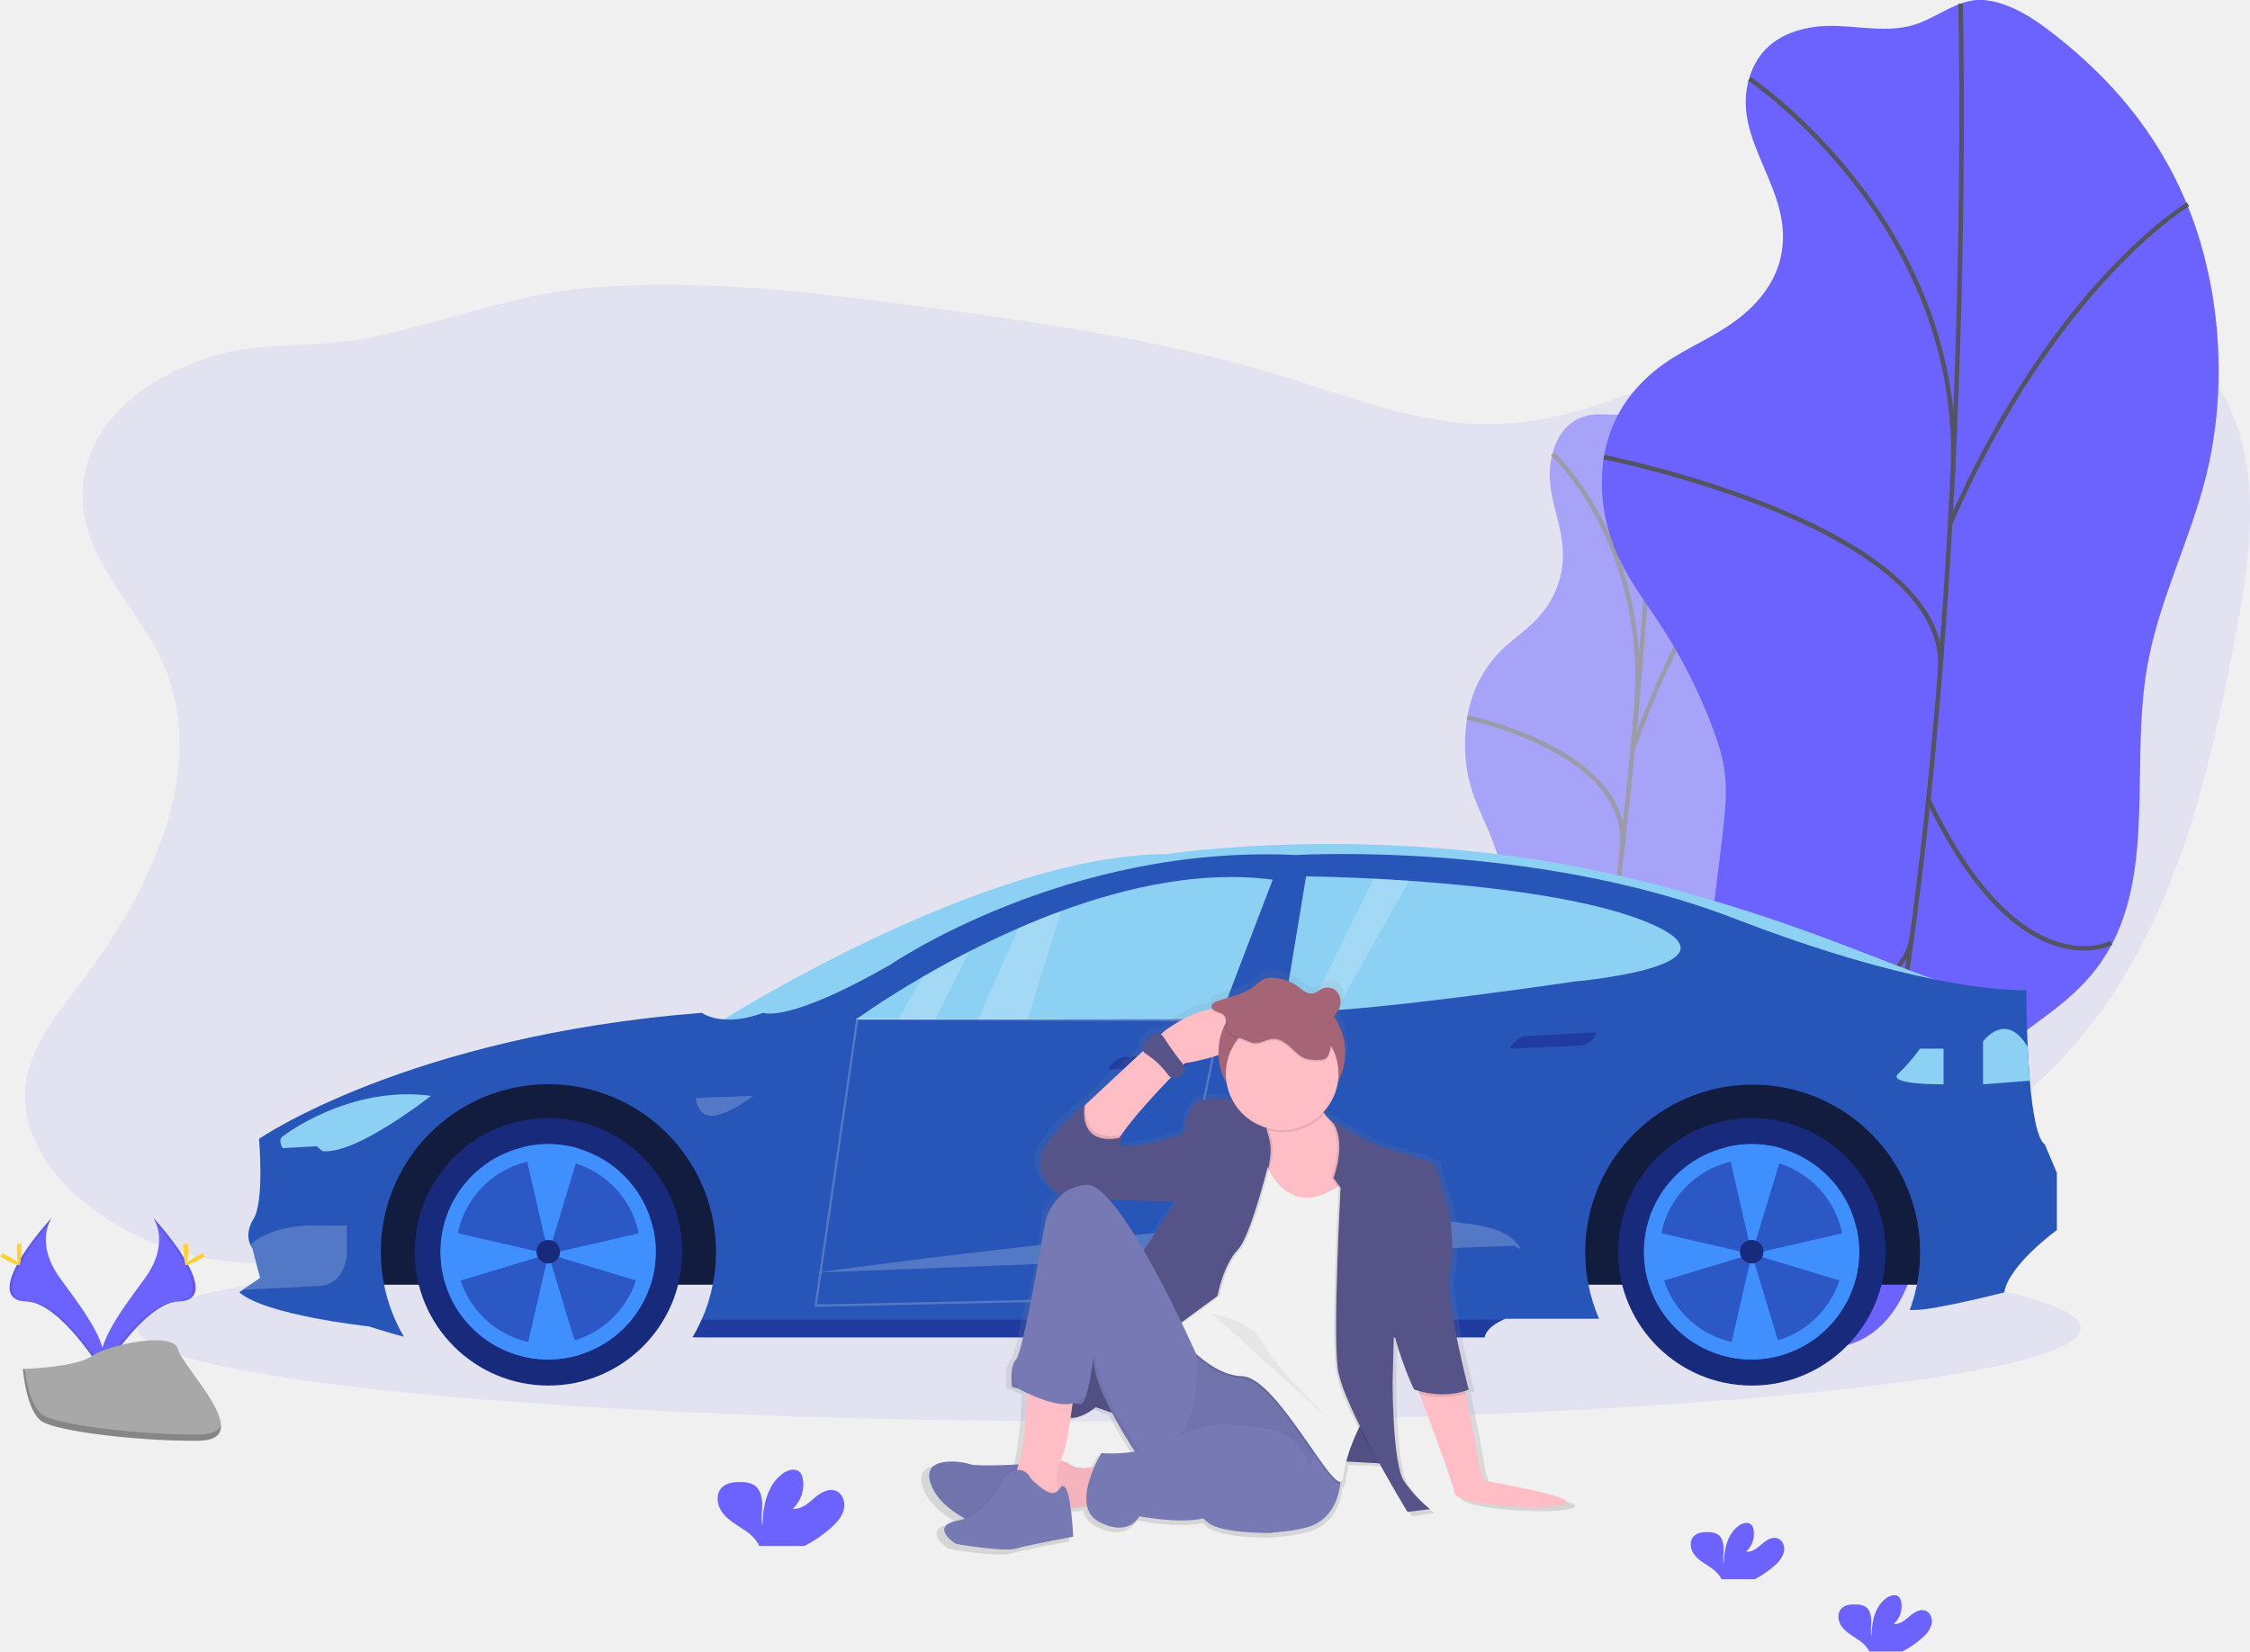
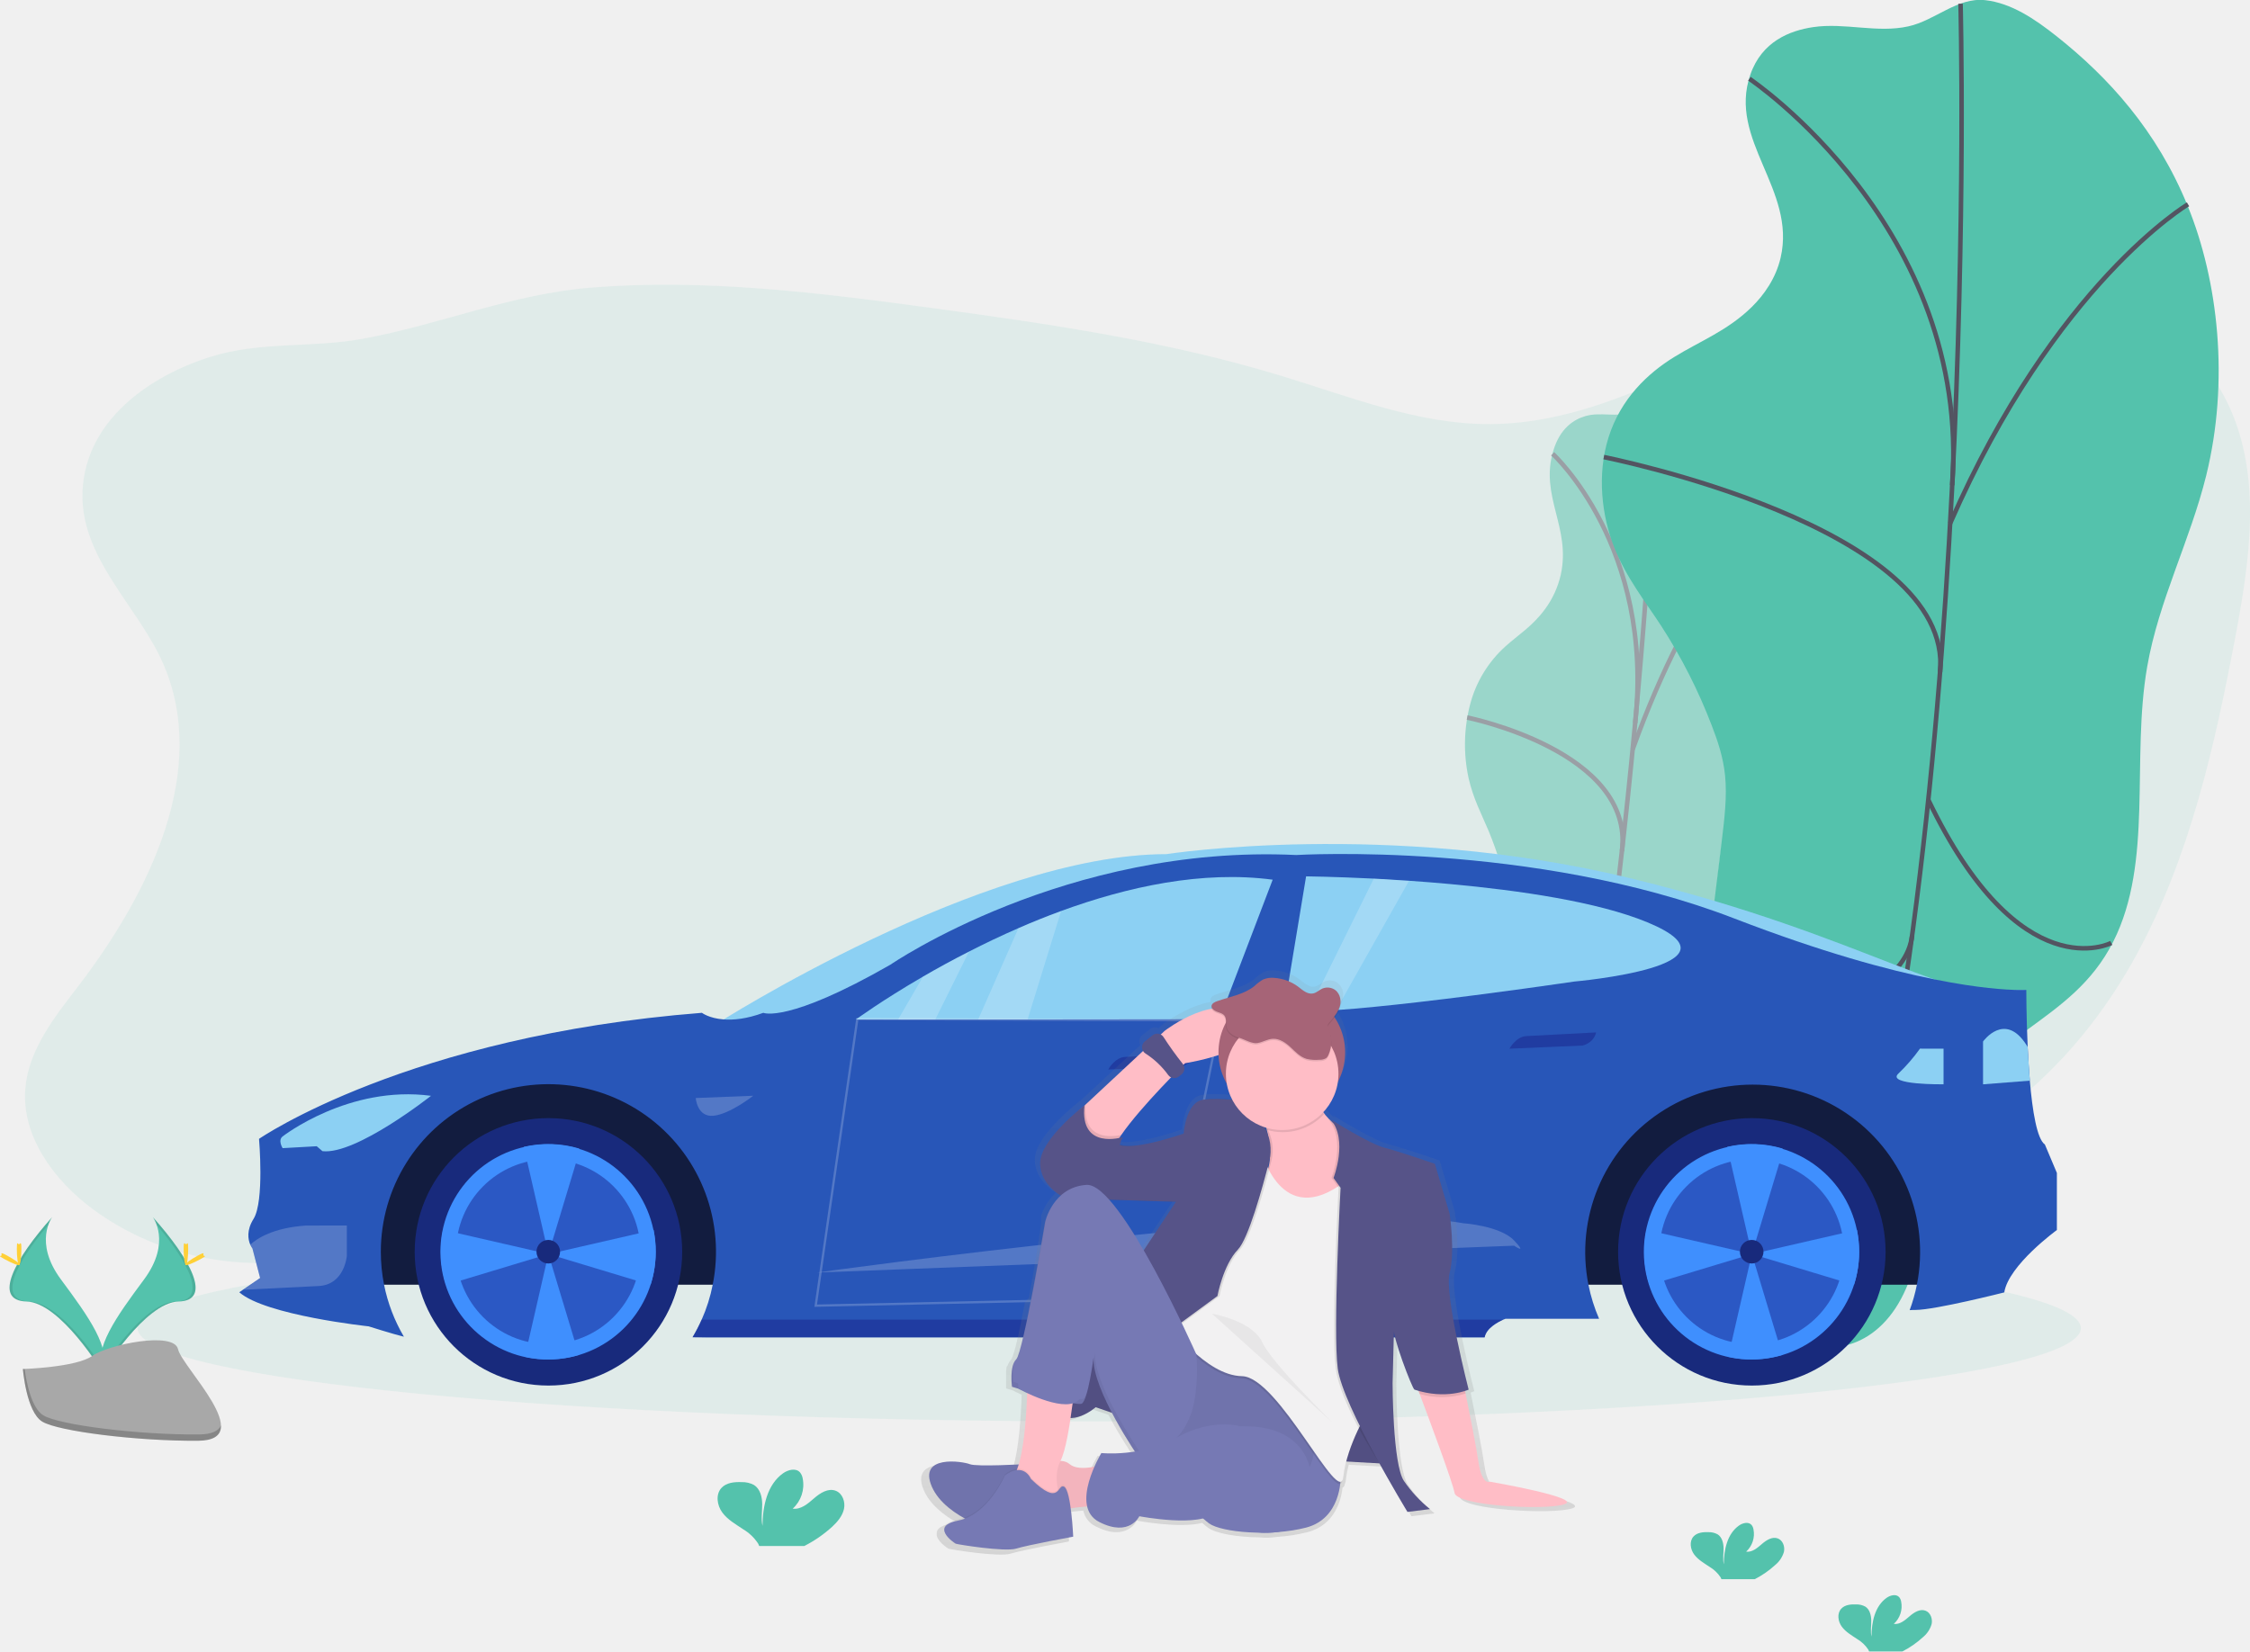
<svg xmlns="http://www.w3.org/2000/svg" data-name="Layer 1" width="990.32" height="727.03" viewBox="0 0 990.32 727.03">
  <defs>
    <linearGradient id="acc8b6a5-9f39-4130-a42e-d6ce30e2b206-19" x1="654.16" y1="770.88" x2="654.16" y2="513.71" gradientUnits="userSpaceOnUse">
      <stop offset="0" stop-color="gray" stop-opacity="0.25" />
      <stop offset="0.54" stop-color="gray" stop-opacity="0.12" />
      <stop offset="1" stop-color="gray" stop-opacity="0.1" />
    </linearGradient>
  </defs>
-   <path d="M176.46,378.23c20.84,47.07-5.75,101.29-37,142.16-10.48,13.68-22,28-23.47,45.22-1.75,21,12.47,40.31,29.35,52.93,30.77,23,72.81,30.11,109.43,18.51,31.65-10,58.26-32.67,90.18-41.81,53.42-15.29,110,10.06,155.71,41.63,32.35,22.34,67,49.5,106,44.73,27.46-3.36,50.76-22.63,66.56-45.33,7.63-11,14.27-23.23,25.39-30.63,6.61-4.4,14.37-6.73,22.14-8.39,70.9-15.15,146.13,21.83,216.09,2.81,47.25-12.85,84.93-50.2,108.35-93.19s34.36-91.55,43.47-139.66c6.47-34.19,11.84-71.08-3-102.54-15.74-33.28-52.17-53.45-88.78-57.22s-73.34,6.68-107.07,21.42c-42.15,18.43-83.46,44.23-129.47,44.32-31.33.06-61.2-12-91.16-21.13C619,236.73,567,229.11,515.07,222.08c-49.69-6.73-99.86-13-149.85-9-35.37,2.81-66.6,16.33-100.92,22.58-22.37,4.08-44.85,1-66.8,7.91-27,8.45-54.84,28.06-56.33,58.91C139.76,331.81,165.4,353.24,176.46,378.23Z" transform="translate(-104.84 -86.48)" fill="#6c63ff" opacity="0.1" />
+   <path d="M176.46,378.23c20.84,47.07-5.75,101.29-37,142.16-10.48,13.68-22,28-23.47,45.22-1.75,21,12.47,40.31,29.35,52.93,30.77,23,72.81,30.11,109.43,18.51,31.65-10,58.26-32.67,90.18-41.81,53.42-15.29,110,10.06,155.71,41.63,32.35,22.34,67,49.5,106,44.73,27.46-3.36,50.76-22.63,66.56-45.33,7.63-11,14.27-23.23,25.39-30.63,6.61-4.4,14.37-6.73,22.14-8.39,70.9-15.15,146.13,21.83,216.09,2.81,47.25-12.85,84.93-50.2,108.35-93.19s34.36-91.55,43.47-139.66c6.47-34.19,11.84-71.08-3-102.54-15.74-33.28-52.17-53.45-88.78-57.22s-73.34,6.68-107.07,21.42c-42.15,18.43-83.46,44.23-129.47,44.32-31.33.06-61.2-12-91.16-21.13C619,236.73,567,229.11,515.07,222.08c-49.69-6.73-99.86-13-149.85-9-35.37,2.81-66.6,16.33-100.92,22.58-22.37,4.08-44.85,1-66.8,7.91-27,8.45-54.84,28.06-56.33,58.91C139.76,331.81,165.4,353.24,176.46,378.23Z" transform="translate(-104.84 -86.48)" fill="#54C2AC" opacity="0.1" />
  <g opacity="0.5">
-     <path d="M802.73,269.64c-5,1.44-11.21,5.16-14.25,15.37-6,20,7.88,33.68,3.33,54.45a40.61,40.61,0,0,1-7,15.27c-5.57,7.55-11.63,11.13-17.49,16.42a52.18,52.18,0,0,0-15.37,25.24,69.86,69.86,0,0,0-.69,32.81c2.09,9.06,5.65,15.65,8.75,23a169.86,169.86,0,0,1,9,29,70.52,70.52,0,0,1,2,14.71c.1,6.23-.87,13-1.82,19.68l-8.47,59.11c-1.13,7.87-2.27,15.87-2.31,23.36-.06,8.65,1.33,16.08,2.71,23.33,3,15.64,6.17,31.87,13,40.12s18.41,5.39,25.54-11.45c6.78-16,6.92-37.4,12.9-54.52,9.42-27,28.16-30.6,38.55-56.33,10-24.68,6.92-55,12-83.12,3.62-20.17,11.33-38.57,15.9-58.5,6.57-28.71,5.92-58.51.67-80.57s-14.67-37.21-25.07-48.7c-4.41-4.87-9.12-9.2-14.66-9.63-5.89-.45-11,7-16.85,9.19C816.32,270.41,809.56,267.7,802.73,269.64Z" transform="translate(-104.84 -86.48)" fill="#6c63ff" />
+     <path d="M802.73,269.64c-5,1.44-11.21,5.16-14.25,15.37-6,20,7.88,33.68,3.33,54.45a40.61,40.61,0,0,1-7,15.27c-5.57,7.55-11.63,11.13-17.49,16.42a52.18,52.18,0,0,0-15.37,25.24,69.86,69.86,0,0,0-.69,32.81c2.09,9.06,5.65,15.65,8.75,23a169.86,169.86,0,0,1,9,29,70.52,70.52,0,0,1,2,14.71c.1,6.23-.87,13-1.82,19.68l-8.47,59.11c-1.13,7.87-2.27,15.87-2.31,23.36-.06,8.65,1.33,16.08,2.71,23.33,3,15.64,6.17,31.87,13,40.12s18.41,5.39,25.54-11.45c6.78-16,6.92-37.4,12.9-54.52,9.42-27,28.16-30.6,38.55-56.33,10-24.68,6.92-55,12-83.12,3.62-20.17,11.33-38.57,15.9-58.5,6.57-28.71,5.92-58.51.67-80.57s-14.67-37.21-25.07-48.7c-4.41-4.87-9.12-9.2-14.66-9.63-5.89-.45-11,7-16.85,9.19C816.32,270.41,809.56,267.7,802.73,269.64Z" transform="translate(-104.84 -86.48)" fill="#54C2AC" />
    <path d="M834.62,260.09s-10,255.28-51.93,405.82" transform="translate(-104.84 -86.48)" fill="none" stroke="#535461" stroke-miterlimit="10" stroke-width="2" />
    <path d="M788.22,286.26S833,327.07,824.55,404.83" transform="translate(-104.84 -86.48)" fill="none" stroke="#535461" stroke-miterlimit="10" stroke-width="2" />
    <path d="M750.6,402.38s73.6,14.8,68.14,58.82" transform="translate(-104.84 -86.48)" fill="none" stroke="#535461" stroke-miterlimit="10" stroke-width="2" />
    <path d="M879.77,316.41S850,342.48,823.46,416.32" transform="translate(-104.84 -86.48)" fill="none" stroke="#535461" stroke-miterlimit="10" stroke-width="2" />
    <path d="M850.66,539.58s-20.32,16-36.63-39.81" transform="translate(-104.84 -86.48)" fill="none" stroke="#535461" stroke-miterlimit="10" stroke-width="2" />
    <path d="M763,572.13s41.44-5.41,45.26-31.37" transform="translate(-104.84 -86.48)" fill="none" stroke="#535461" stroke-miterlimit="10" stroke-width="2" />
  </g>
-   <path d="M902.9,98.42c-10.26,1.52-22.6,6.27-27.67,20.94-9.95,28.76,20.31,50.53,13.34,80.58-2.09,9-7.24,16.32-12.67,21.66-10.64,10.46-22.75,15-34.25,22.1s-23.44,18.24-28.83,35.35c-5.19,16.46-2.94,34.65,2.45,48.24s13.55,23.72,20.84,34.9a236.44,236.44,0,0,1,22.15,43.71c2.61,6.73,5,13.83,5.85,21.89.94,9.19-.25,19.08-1.43,28.76l-10.52,86c-1.4,11.45-2.81,23.1-2,34.13.91,12.73,4.67,23.83,8.38,34.67,8,23.38,16.56,47.67,31.63,60.62s38.75,10.12,51.49-13.84c12.13-22.81,9.9-54.26,20.24-78.76,16.3-38.61,54.65-41.73,73.1-78.38,17.71-35.16,7.8-80.14,14.91-121,5.1-29.28,18.89-55.45,26-84.26,10.2-41.51,5.33-85.46-8.17-118.57s-34.78-56.54-57.66-74.69c-9.7-7.69-20-14.64-31.48-15.92-12.24-1.36-22,8.94-33.79,11.53C931.11,101.15,916.81,96.36,902.9,98.42Z" transform="translate(-104.84 -86.48)" fill="#6c63ff" />
+   <path d="M902.9,98.42c-10.26,1.52-22.6,6.27-27.67,20.94-9.95,28.76,20.31,50.53,13.34,80.58-2.09,9-7.24,16.32-12.67,21.66-10.64,10.46-22.75,15-34.25,22.1s-23.44,18.24-28.83,35.35c-5.19,16.46-2.94,34.65,2.45,48.24s13.55,23.72,20.84,34.9a236.44,236.44,0,0,1,22.15,43.71c2.61,6.73,5,13.83,5.85,21.89.94,9.19-.25,19.08-1.43,28.76l-10.52,86c-1.4,11.45-2.81,23.1-2,34.13.91,12.73,4.67,23.83,8.38,34.67,8,23.38,16.56,47.67,31.63,60.62s38.75,10.12,51.49-13.84c12.13-22.81,9.9-54.26,20.24-78.76,16.3-38.61,54.65-41.73,73.1-78.38,17.71-35.16,7.8-80.14,14.91-121,5.1-29.28,18.89-55.45,26-84.26,10.2-41.51,5.33-85.46-8.17-118.57s-34.78-56.54-57.66-74.69c-9.7-7.69-20-14.64-31.48-15.92-12.24-1.36-22,8.94-33.79,11.53C931.11,101.15,916.81,96.36,902.9,98.42Z" transform="translate(-104.84 -86.48)" fill="#54C2AC" />
  <path d="M967.76,88.12s9.65,374.76-59.36,591.47" transform="translate(-104.84 -86.48)" fill="none" stroke="#535461" stroke-miterlimit="10" stroke-width="2" />
  <path d="M874.83,121.16s97.62,65.42,89.26,178.92" transform="translate(-104.84 -86.48)" fill="none" stroke="#535461" stroke-miterlimit="10" stroke-width="2" />
  <path d="M810.75,287.71s154.08,30.52,148,94.69" transform="translate(-104.84 -86.48)" fill="none" stroke="#535461" stroke-miterlimit="10" stroke-width="2" />
  <path d="M1067.88,176.42s-58.56,34.86-104.69,140.45" transform="translate(-104.84 -86.48)" fill="none" stroke="#535461" stroke-miterlimit="10" stroke-width="2" />
  <path d="M1034.1,501.61s-40.16,21.14-80.53-63" transform="translate(-104.84 -86.48)" fill="none" stroke="#535461" stroke-miterlimit="10" stroke-width="2" />
  <path d="M856.47,539.16s85.13-3.06,90-40.82" transform="translate(-104.84 -86.48)" fill="none" stroke="#535461" stroke-miterlimit="10" stroke-width="2" />
-   <ellipse cx="488.21" cy="584.71" rx="427.67" ry="41.08" fill="#6c63ff" opacity="0.1" />
-   <path d="M172.09,622.29s8.38,11-3.87,27.5S145.87,680.31,150,690.62c0,0,18.48-30.73,33.52-31.16S188.64,640.77,172.09,622.29Z" transform="translate(-104.84 -86.48)" fill="#6c63ff" />
+   <ellipse cx="488.21" cy="584.71" rx="427.67" ry="41.08" fill="#54C2AC" opacity="0.1" />
+   <path d="M172.09,622.29s8.38,11-3.87,27.5S145.87,680.31,150,690.62c0,0,18.48-30.73,33.52-31.16S188.64,640.77,172.09,622.29Z" transform="translate(-104.84 -86.48)" fill="#54C2AC" />
  <path d="M172.09,622.29a13.57,13.57,0,0,1,1.71,3.44c14.68,17.24,22.49,33.33,8.39,33.74-13.14.38-28.9,23.87-32.68,29.81a12.74,12.74,0,0,0,.45,1.35s18.48-30.73,33.52-31.16S188.64,640.77,172.09,622.29Z" transform="translate(-104.84 -86.48)" opacity="0.1" />
  <path d="M187.67,636.26c0,3.86-.43,7-1,7s-1-3.13-1-7,.54-2,1.07-2S187.67,632.4,187.67,636.26Z" transform="translate(-104.84 -86.48)" fill="#ffd037" />
  <path d="M193,640.86c-3.39,1.85-6.34,3-6.59,2.49s2.28-2.35,5.67-4.19,2.05-.5,2.31,0S196.4,639,193,640.86Z" transform="translate(-104.84 -86.48)" fill="#ffd037" />
-   <path d="M127.82,622.29s-8.38,11,3.87,27.5S154,680.31,150,690.62c0,0-18.48-30.73-33.52-31.16S111.28,640.77,127.82,622.29Z" transform="translate(-104.84 -86.48)" fill="#6c63ff" />
+   <path d="M127.82,622.29s-8.38,11,3.87,27.5S154,680.31,150,690.62c0,0-18.48-30.73-33.52-31.16S111.28,640.77,127.82,622.29Z" transform="translate(-104.84 -86.48)" fill="#54C2AC" />
  <path d="M127.82,622.29a13.57,13.57,0,0,0-1.71,3.44c-14.68,17.24-22.49,33.33-8.39,33.74,13.14.38,28.9,23.87,32.68,29.81a12.74,12.74,0,0,1-.45,1.35s-18.48-30.73-33.52-31.16S111.28,640.77,127.82,622.29Z" transform="translate(-104.84 -86.48)" opacity="0.1" />
  <path d="M112.25,636.26c0,3.86.43,7,1,7s1-3.13,1-7-.54-2-1.07-2S112.25,632.4,112.25,636.26Z" transform="translate(-104.84 -86.48)" fill="#ffd037" />
  <path d="M106.9,640.86c3.39,1.85,6.34,3,6.59,2.49s-2.28-2.35-5.67-4.19-2.05-.5-2.31,0S103.51,639,106.9,640.86Z" transform="translate(-104.84 -86.48)" fill="#ffd037" />
  <path d="M114.91,689.19s23.43-.72,30.49-5.75,36-11,37.79-3,35.21,40.11,8.76,40.32-61.46-4.12-68.51-8.41S114.91,689.19,114.91,689.19Z" transform="translate(-104.84 -86.48)" fill="#a8a8a8" />
  <path d="M192.43,718c-26.45.21-61.46-4.12-68.51-8.41-5.37-3.27-7.51-15-8.22-20.41l-.78,0s1.48,18.9,8.53,23.19S165.51,721,192,720.79c7.64-.06,10.27-2.78,10.13-6.8C201,716.42,198.11,717.94,192.43,718Z" transform="translate(-104.84 -86.48)" opacity="0.2" />
  <path d="M419.87,537.43s117.25-74.91,198.31-74.91c0,0,97.59-15.2,203.74,10.49s145.36,59,174.79,49.22l-123.64,3.62Z" transform="translate(-104.84 -86.48)" fill="#8cd0f3" />
  <path d="M419.87,537.43s117.25-74.91,198.31-74.91c0,0,97.59-15.2,203.74,10.49s145.36,59,174.79,49.22l-123.64,3.62Z" transform="translate(-104.84 -86.48)" fill="#8cd0f3" opacity="0.1" />
  <polygon points="867.68 565.6 152.6 565.6 172.26 486.83 293.86 454.5 867.68 469.58 867.68 565.6" fill="#121c3f" />
  <path d="M1010.16,602.86V628S988.93,643.4,987,655.46c0,0-30.4,7.72-39.08,7.72-.79,0-1.65,0-2.55.09a72.18,72.18,0,0,0,3.17-11.19,73.7,73.7,0,1,0-144.56,0,73.57,73.57,0,0,0,4.69,15H767.45s-.38.13-1,.4c-2.21,1-7.42,3.64-8.17,7.79H416.67l-7-.06a72.26,72.26,0,0,0,4-7.74,71.41,71.41,0,0,0,4.86-15.37A73.76,73.76,0,1,0,272.46,637.6a74.4,74.4,0,0,0,1.42,14.47,73.53,73.53,0,0,0,8.74,22.9c-4.88-1.19-15.53-4.57-15.53-4.57s-45.35-4.82-56.93-15l1.75-1.21,7.42-5.07-3.38-13a8,8,0,0,1-1-1.78c-.9-2.17-1.69-6.2,1.49-11.26,4.82-7.72,2.41-35.22,2.41-35.22s65.62-45.35,194.93-55.49c0,0,3.09,2.4,9.47,2.9,4.32.35,10.15-.18,17.56-2.9,0,0,10.61,4.82,56-21.23,0,0,77.21-53.08,178.54-48.24,0,0,104.22-6.28,193,28,38.26,14.76,67.37,22.63,88.12,26.79,19.16,3.85,31.19,4.56,36.7,4.62h.12c1.8,0,2.87,0,3.25,0h.16s0,11.49.61,25.06v.07c.22,4.72.52,9.69.94,14.52l0,.3c1.16,13.45,3.16,25.67,6.63,28.09Z" transform="translate(-104.84 -86.48)" fill="#2856b8" />
  <path d="M229.28,586.76s29.07-22.68,65.26-17.85c0,0-32.93,26.06-47.77,24.37l-2.53-2.17-15,.84S227,588.45,229.28,586.76Z" transform="translate(-104.84 -86.48)" fill="#8cd0f3" />
  <path d="M257.5,626v13.39s-1,12.79-12.55,13.27l-33,1.63,7.41-5.07-3.38-13a7.73,7.73,0,0,1-1-1.77c3-2.76,10.07-7.42,24.45-8.42Z" transform="translate(-104.84 -86.48)" fill="#fff" opacity="0.2" />
  <path d="M411.06,569.88l25.33-1s-10.25,8.08-17.49,8.81S411.06,569.88,411.06,569.88Z" transform="translate(-104.84 -86.48)" fill="#fff" opacity="0.2" />
  <path d="M464.38,646.72S693.45,614.87,748.82,625c0,0,16.28,1.09,22.44,7.6s0,2.29,0,2.29Z" transform="translate(-104.84 -86.48)" fill="#fff" opacity="0.2" />
  <path d="M592.61,557.33s2.9-5.43,7.6-5.55l30.52-1.57s-.48,4.22-5.91,5.79Z" transform="translate(-104.84 -86.48)" fill="#18218a" opacity="0.5" />
  <path d="M769.21,548.16s2.9-5.43,7.6-5.55L807.33,541s-.48,4.22-5.91,5.79Z" transform="translate(-104.84 -86.48)" fill="#18218a" opacity="0.5" />
  <path d="M665,473.76l-23.42,61.42-84.44.09-21.74,0-18.91,0-16.35,0-18.52,0s11.28-8.28,29.45-18.83c6-3.5,12.81-7.24,20.2-11,6.8-3.48,14.12-7,21.81-10.34,6-2.64,12.32-5.18,18.78-7.55C601.15,476.84,634.07,469.65,665,473.76Z" transform="translate(-104.84 -86.48)" fill="#8cd0f3" />
  <path d="M797.68,518.61s-35.28,5.23-68.95,9.1c-12.87,1.48-25.5,2.76-35.84,3.47l-1.44.1c-4,.26-7.71.43-10.86.49-5,.09-8.74-.13-10.61-.73l9.73-58.75s12,.13,29.75,1l3.88.21c3.69.21,7.58.45,11.64.73,5.8.4,11.91.88,18.21,1.46,30.42,2.79,64.88,7.8,86.7,16.82C876.32,511.73,797.68,518.61,797.68,518.61Z" transform="translate(-104.84 -86.48)" fill="#8cd0f3" />
  <path d="M960.28,548.16v15.68s-25.33.36-19.9-4.7a77.61,77.61,0,0,0,9.53-11Z" transform="translate(-104.84 -86.48)" fill="#8cd0f3" />
  <path d="M998.23,562.24l-20.57,1.61V545s9.53-13.39,19.06,1.45l.55.87Z" transform="translate(-104.84 -86.48)" fill="#8cd0f3" />
  <circle cx="241.39" cy="551.12" r="58.87" fill="#182a7c" />
  <path d="M393.45,637.55a47.38,47.38,0,1,1-1-9.6A47.48,47.48,0,0,1,393.45,637.55Z" transform="translate(-104.84 -86.48)" fill="#3f8ffe" />
  <ellipse cx="241.32" cy="551.06" rx="40.59" ry="40.69" fill="#18218a" opacity="0.5" />
  <path d="M359.74,592.12v1.72l-13.51,44.73-10.84-47.19a47.49,47.49,0,0,1,24.35.74Z" transform="translate(-104.84 -86.48)" fill="#3f8ffe" />
  <path d="M359.64,683a47.5,47.5,0,0,1-23.81.82l10.39-45.25Z" transform="translate(-104.84 -86.48)" fill="#3f8ffe" />
  <path d="M393.45,637.55a47.48,47.48,0,0,1-2.26,14.54H391l-44.73-13.51,46.26-10.62A47.74,47.74,0,0,1,393.45,637.55Z" transform="translate(-104.84 -86.48)" fill="#3f8ffe" />
  <path d="M346.23,638.57l-44.73,13.51h-.35a47.88,47.88,0,0,1-1.29-24.16Z" transform="translate(-104.84 -86.48)" fill="#3f8ffe" />
  <circle cx="241.32" cy="551.06" r="5.19" fill="#182a7c" />
  <circle cx="771.06" cy="551.12" r="58.87" fill="#182a7c" />
  <path d="M923.13,637.55a47.38,47.38,0,1,1-1-9.6A47.48,47.48,0,0,1,923.13,637.55Z" transform="translate(-104.84 -86.48)" fill="#3f8ffe" />
  <ellipse cx="771" cy="551.06" rx="40.59" ry="40.69" fill="#18218a" opacity="0.5" />
  <path d="M889.41,592.12v1.72L875.9,638.57l-10.84-47.19a47.49,47.49,0,0,1,24.35.74Z" transform="translate(-104.84 -86.48)" fill="#3f8ffe" />
  <path d="M889.32,683a47.5,47.5,0,0,1-23.81.82l10.39-45.25Z" transform="translate(-104.84 -86.48)" fill="#3f8ffe" />
  <path d="M923.13,637.55a47.48,47.48,0,0,1-2.26,14.54h-.23L875.9,638.57l46.26-10.62A47.74,47.74,0,0,1,923.13,637.55Z" transform="translate(-104.84 -86.48)" fill="#3f8ffe" />
  <path d="M875.9,638.57l-44.73,13.51h-.35a47.88,47.88,0,0,1-1.29-24.16Z" transform="translate(-104.84 -86.48)" fill="#3f8ffe" />
  <circle cx="771" cy="551.06" r="5.19" fill="#182a7c" />
  <path d="M531.28,505.5l-14.79,29.81-16.35,0,10.93-18.81C517.1,513,523.89,509.27,531.28,505.5Z" transform="translate(-104.84 -86.48)" fill="#fff" opacity="0.2" />
  <path d="M571.86,487.61l-14.73,47.67-21.74,0,17.7-40.14C559.13,492.52,565.41,490,571.86,487.61Z" transform="translate(-104.84 -86.48)" fill="#fff" opacity="0.2" />
  <path d="M725,474.28l-32.09,56.91-1.44.1c-4,.26-7.71.43-10.86.49l28.87-58.43,3.88.21C717,473.76,720.92,474,725,474.28Z" transform="translate(-104.84 -86.48)" fill="#fff" opacity="0.2" />
  <polygon points="377.34 448.63 359.02 574.82 512.03 571.47 537.15 449.18 377.34 448.63" fill="none" stroke="#fff" stroke-miterlimit="10" opacity="0.2" />
  <path d="M766.46,667.44c-2.21,1-7.42,3.64-8.17,7.79H416.67l-7-.06a72.26,72.26,0,0,0,4-7.74Z" transform="translate(-104.84 -86.48)" fill="#18218a" opacity="0.5" />
-   <path d="M471.11,758.63c2.33-2.17,4.52-4.73,5.2-7.84s-.65-6.85-3.63-8c-3.33-1.28-6.9,1-9.6,3.37s-5.8,5-9.33,4.5a14.21,14.21,0,0,0,4.39-13.3,5.56,5.56,0,0,0-1.22-2.7c-1.85-2-5.21-1.13-7.42.43-7,5-9,14.53-9.05,23.15-.71-3.11-.11-6.35-.13-9.54s-.89-6.72-3.58-8.44a10.79,10.79,0,0,0-5.46-1.28c-3.17-.12-6.7.2-8.86,2.52-2.69,2.88-2,7.71.35,10.88s5.9,5.16,9.17,7.35a20.34,20.34,0,0,1,6.55,6.25,6.19,6.19,0,0,1,.49,1.12h19.86A55.36,55.36,0,0,0,471.11,758.63Z" transform="translate(-104.84 -86.48)" fill="#6c63ff" />
-   <path d="M886.2,775.45a11.67,11.67,0,0,0,3.83-5.78c.5-2.3-.48-5.05-2.68-5.89-2.46-.94-5.09.76-7.08,2.49s-4.28,3.69-6.89,3.32a10.48,10.48,0,0,0,3.24-9.81,4.1,4.1,0,0,0-.9-2c-1.37-1.46-3.84-.83-5.48.32-5.2,3.66-6.65,10.72-6.68,17.08-.52-2.29-.08-4.68-.1-7s-.66-5-2.64-6.22a8,8,0,0,0-4-.95c-2.34-.09-4.94.15-6.54,1.86-2,2.12-1.47,5.69.26,8s4.35,3.8,6.77,5.42a15,15,0,0,1,4.84,4.61,4.57,4.57,0,0,1,.36.82h14.65A40.83,40.83,0,0,0,886.2,775.45Z" transform="translate(-104.84 -86.48)" fill="#6c63ff" />
-   <path d="M951.2,807.26a11.67,11.67,0,0,0,3.83-5.78c.5-2.3-.48-5.05-2.68-5.89-2.46-.94-5.09.76-7.08,2.49s-4.28,3.69-6.89,3.32a10.48,10.48,0,0,0,3.24-9.81,4.1,4.1,0,0,0-.9-2c-1.37-1.46-3.84-.83-5.48.32-5.2,3.66-6.65,10.72-6.68,17.08-.52-2.29-.08-4.68-.1-7s-.66-5-2.64-6.22a8,8,0,0,0-4-.95c-2.34-.09-4.94.15-6.54,1.86-2,2.12-1.47,5.69.26,8s4.35,3.8,6.77,5.42a15,15,0,0,1,4.84,4.61,4.57,4.57,0,0,1,.36.82h14.65A40.83,40.83,0,0,0,951.2,807.26Z" transform="translate(-104.84 -86.48)" fill="#6c63ff" />
+   <path d="M471.11,758.63c2.33-2.17,4.52-4.73,5.2-7.84s-.65-6.85-3.63-8c-3.33-1.28-6.9,1-9.6,3.37s-5.8,5-9.33,4.5a14.21,14.21,0,0,0,4.39-13.3,5.56,5.56,0,0,0-1.22-2.7c-1.85-2-5.21-1.13-7.42.43-7,5-9,14.53-9.05,23.15-.71-3.11-.11-6.35-.13-9.54s-.89-6.72-3.58-8.44a10.79,10.79,0,0,0-5.46-1.28c-3.17-.12-6.7.2-8.86,2.52-2.69,2.88-2,7.71.35,10.88s5.9,5.16,9.17,7.35a20.34,20.34,0,0,1,6.55,6.25,6.19,6.19,0,0,1,.49,1.12h19.86A55.36,55.36,0,0,0,471.11,758.63Z" transform="translate(-104.84 -86.48)" fill="#54C2AC" />
+   <path d="M886.2,775.45a11.67,11.67,0,0,0,3.83-5.78c.5-2.3-.48-5.05-2.68-5.89-2.46-.94-5.09.76-7.08,2.49s-4.28,3.69-6.89,3.32a10.48,10.48,0,0,0,3.24-9.81,4.1,4.1,0,0,0-.9-2c-1.37-1.46-3.84-.83-5.48.32-5.2,3.66-6.65,10.72-6.68,17.08-.52-2.29-.08-4.68-.1-7s-.66-5-2.64-6.22a8,8,0,0,0-4-.95c-2.34-.09-4.94.15-6.54,1.86-2,2.12-1.47,5.69.26,8s4.35,3.8,6.77,5.42a15,15,0,0,1,4.84,4.61,4.57,4.57,0,0,1,.36.82h14.65A40.83,40.83,0,0,0,886.2,775.45Z" transform="translate(-104.84 -86.48)" fill="#54C2AC" />
+   <path d="M951.2,807.26a11.67,11.67,0,0,0,3.83-5.78c.5-2.3-.48-5.05-2.68-5.89-2.46-.94-5.09.76-7.08,2.49s-4.28,3.69-6.89,3.32a10.48,10.48,0,0,0,3.24-9.81,4.1,4.1,0,0,0-.9-2c-1.37-1.46-3.84-.83-5.48.32-5.2,3.66-6.65,10.72-6.68,17.08-.52-2.29-.08-4.68-.1-7s-.66-5-2.64-6.22a8,8,0,0,0-4-.95c-2.34-.09-4.94.15-6.54,1.86-2,2.12-1.47,5.69.26,8s4.35,3.8,6.77,5.42a15,15,0,0,1,4.84,4.61,4.57,4.57,0,0,1,.36.82h14.65A40.83,40.83,0,0,0,951.2,807.26Z" transform="translate(-104.84 -86.48)" fill="#54C2AC" />
  <path d="M763.27,740.41s-3.49,1.9-5.08-8.86c-1-7-3.91-21.43-5.82-30.8l-.24-1.19a16.27,16.27,0,0,0,1.61-.6s-11.12-43-8.58-52.52,0-26.58,0-26.58l-6.67-22.46s-16.52-5.7-22.87-7.28-24.14-12.66-24.14-12.66a13.72,13.72,0,0,1,.86,1.11l-.71-.43a26.51,26.51,0,0,1-3.5-4,25.18,25.18,0,0,0,6.58-13.68,28.4,28.4,0,0,0-1.42-28.89,14.17,14.17,0,0,0,2.43-4.54,7.42,7.42,0,0,0,.27-2.32,6.17,6.17,0,0,0-3.48-6.13,6.07,6.07,0,0,0-4.78.05c-1.41.64-2.52,1.84-4.06,2.16-2.57.53-4.77-1.53-6.79-3.06a20.43,20.43,0,0,0-10.79-4,10.48,10.48,0,0,0-5,.66,20.11,20.11,0,0,0-4.14,3.11c-4.58,3.69-11,4.72-16.75,6.73-1.1.38-2.32,1-2.52,2a1.46,1.46,0,0,0,0,.6v0a1.48,1.48,0,0,0,.06.76c-10.72,1.8-21.21,9.94-21.21,9.94l-1.76,1.63a3.36,3.36,0,0,0-3.67.31l-3.54,2.78a3.33,3.33,0,0,0-.8,4.34l-25.89,24-.56.52v-.09s-20,15.19-20,25.94c0,7.77,6,12.56,9.27,14.63a24.8,24.8,0,0,0-6.46,10h0l0,.1,0,.14,0,.11,0,.12,0,.1,0,.11,0,.1,0,.1,0,.09,0,.09,0,.08,0,.09,0,.07,0,.11,0,.1,0,.06,0,.06v.44l0,.12,0,.24h0l0,.17,0,.17-.08.44,0,.18-.05.3,0,.12,0,.29,0,.21-.07.4h0l-.09.5,0,.1-.07.42,0,.2-.08.46,0,.12-.09.52,0,.23-.23,1.31v0l-.12.71,0,.12-.13.73,0,.1-.13.74v.06l-.14.78,0,.17-.14.77,0,.17-.13.76,0,.09-.15.86,0,.16-.34,1.92h0l-.17,1,0,.15-.17,1v.07l-.37,2,0,.17-.18,1,0,.14-.39,2.11,0,.09-.2,1.07,0,.09-.4,2.18,0,.14-.2,1.08,0,.08-.42,2.23,0,.12-.21,1.1,0,.08-.43,2.26,0,.09-.21,1.1,0,.09L555.9,660l0,.1-.22,1.09v.06l-.45,2.22v.06l-.22,1.08v.06l-.44,2.12,0,.09-.21,1,0,.09-.43,2,0,.07-.21,1,0,.1-.42,1.89v.05l-.2.89,0,.09q-.21.9-.41,1.74v0l-.2.82,0,.07q-.2.82-.39,1.57v0l-.19.72,0,.08-.18.69c-.8,3-1.5,5-2,5.47a5.62,5.62,0,0,0-1.17,1.84h0l-.08.2-.08.22-.07.22L548,688l-.07.23-.06.21-.06.24,0,.22-.05.24,0,.22q0,.24-.08.48l0,.2,0,.27,0,.21,0,.27,0,.21,0,.27,0,.21,0,.27v.2c0,.33,0,.65,0,1,0,.06,0,.12,0,.19s0,.17,0,.26,0,.13,0,.19,0,.17,0,.25,0,.12,0,.19,0,.16,0,.24v.18c0,.08,0,.16,0,.24v.16q0,.22,0,.43v1.58l0,.22v.63l3,.91s1.51.83,3.84,1.91c-.33,10.09-1.26,23.75-3.79,32.11-5.64.29-19.57.88-22.09-.13-3.18-1.27-23.51-4.43-17.15,10.12,2.66,6.1,8.45,10.7,14.27,14a17.78,17.78,0,0,1-2.2.57c-5.18,1-6.62,2.73-6.42,4.51-.37,3,4.73,6.35,5.15,6.56.64.32,22.23,3.8,27.32,2.21s25.73-5.38,25.73-5.38,0-.23,0-.63h0s-.28-6.22-1.06-12.12c2.34-.34,4.89-.65,7.37-.84a10.06,10.06,0,0,0,5.44,6.95c13.66,7,18.11-2.53,18.11-2.53s18.47,3.55,28.79,1c1.08,1,2,1.71,2.65,2.19,3.35,2.41,12.37,4.06,22.46,4.18a31.83,31.83,0,0,0,8.06-.23A74.68,74.68,0,0,0,680.36,761c12.15-3.15,14.82-14.45,15.4-19.58.48-.14.82-.64,1-1.58a4.55,4.55,0,0,0,.42-1.63,48.1,48.1,0,0,1,1.3-6.88l15,.84C720.18,744.33,726.1,754,726.1,754l10.16-1.27a58.69,58.69,0,0,1-11.75-12.66c-5.08-7.59-5.08-44-5.08-44L720,673.9l0,.23,0-1.07c.94,6.57,8.39,25.63,9.23,25.91.61.2,1.21.38,1.8.55l.54,1.42c4.24,11.24,15,40,15.76,44.54,1,5.7,40.66,7.91,49.55,5.06S763.27,740.41,763.27,740.41ZM621.6,614.49l-14.54,21.84c-5.22-9-10.66-17.28-15.58-22.76C604.38,614,619.25,614.46,621.6,614.49Zm-2.21-56a3.37,3.37,0,0,0,3.51-.39l1.24-1a3.33,3.33,0,0,0,.85-4.28l.74-.73a110.58,110.58,0,0,0,15.12-3.67,28.23,28.23,0,0,0,3.7,12.84,25.06,25.06,0,0,0,2.44,7.2c-2.28-.19-4.76-.32-7.13-.3a37.24,37.24,0,0,0-6.19.39c-7.62,1.27-8.58,15.19-8.58,15.19s-15.31,5.38-24.51,5.57a11.52,11.52,0,0,1-3.44-.51l-.93-.06,1.25-3.42s-.54.17-1.43.35q.43-.65.9-1.32C602.75,576,612.83,565.24,619.39,558.51ZM587.93,727.44a59,59,0,0,0-3.15,6.2c-3.61.7-8.53,1.09-11.14-1.14a6.5,6.5,0,0,0-4.18-1.47l.06-.12c1.8-3.45,3.33-11.18,4.53-19.18,5.82,0,11.35-4.87,11.35-4.87l7.33,2.51.27.51.18.33.29.54.18.34.29.53.19.34.29.52.19.34.28.51.19.34.29.51.19.33.29.5.18.32.29.5.18.31.28.49.18.31.29.49.17.28.29.48.17.28.29.48.15.25.3.49.11.18c.52.85,1,1.66,1.49,2.42l.07.11.28.44.12.19.25.4.14.21.23.36.14.23.21.33.15.23.2.31.14.22.18.28.14.22.17.26.14.22.16.24.14.21h0A64.41,64.41,0,0,1,587.93,727.44Z" transform="translate(-104.84 -86.48)" fill="url(#acc8b6a5-9f39-4130-a42e-d6ce30e2b206-19)" />
  <path d="M793.36,748.74c-8.67,2.79-47.38.62-48.31-5-.74-4.47-11.23-32.6-15.37-43.6l-1.66-4.4,20.13-4.34s.74,3.53,1.76,8.56c1.86,9.18,4.67,23.35,5.67,30.15,1.55,10.53,5,8.67,5,8.67S802,745.95,793.36,748.74Z" transform="translate(-104.84 -86.48)" fill="#ffbdc6" />
  <path d="M684,566s-1.55,9.29,11.77,18,1.86,39.95,1.86,39.95l-9.85.55a24.21,24.21,0,0,1-25.46-21.92h0s5.57-9-4.65-32.21Z" transform="translate(-104.84 -86.48)" fill="#ffbdc6" />
  <path d="M626.44,554.57s-19.17,18.69-28.08,31.57a45.49,45.49,0,0,0-2.89,4.66c-6.5,12.39-21.62-7.75-16.39-14.71l3.61-3.37,34.76-32.4s23.85-18.58,35.92-5.26S626.44,554.57,626.44,554.57Z" transform="translate(-104.84 -86.48)" fill="#ffbdc6" />
  <circle cx="564.18" cy="463.29" r="27.87" fill="#a66477" />
  <path d="M555.53,731.08s-20.75,1.24-23.85,0S508.77,726.75,515,741s29.73,20.13,29.73,20.13l17-4.34Z" transform="translate(-104.84 -86.48)" fill="#7679b4" />
  <path d="M555.53,731.08s-20.75,1.24-23.85,0S508.77,726.75,515,741s29.73,20.13,29.73,20.13l17-4.34Z" transform="translate(-104.84 -86.48)" opacity="0.05" />
  <path d="M629.54,670.08,671.19,687l23.69,50.32s.31,17.65-15.17,21.68-37.16,2.17-42.74-1.86-28.49-27.87-28.49-27.87Z" transform="translate(-104.84 -86.48)" fill="#7679b4" />
  <path d="M626.71,670.08l36.05,13.51,20.51,40.27s.27,14.13-13.13,17.35-32.17,1.73-37-1.49-24.66-22.31-24.66-22.31Z" transform="translate(-104.84 -86.48)" opacity="0.05" />
  <path d="M590.83,731.08s-10.84,3.72-15.17,0-12.08.93-12.08.93L567,752.14s15.48-3.41,23.85-2.48Z" transform="translate(-104.84 -86.48)" fill="#ffbdc6" />
  <path d="M590.83,731.08s-10.84,3.72-15.17,0-12.08.93-12.08.93L567,752.14s15.48-3.41,23.85-2.48Z" transform="translate(-104.84 -86.48)" opacity="0.05" />
  <path d="M597,709.41,587.11,706s-10.84,9.6-18,1.55,6.5-41.5,6.5-41.5l14.55-23.54,10.53,33.14,9.6,16.1Z" transform="translate(-104.84 -86.48)" fill="#565388" />
  <path d="M597,709.41,587.11,706s-10.84,9.6-18,1.55,6.5-41.5,6.5-41.5l14.55-23.54,10.53,33.14,9.6,16.1Z" transform="translate(-104.84 -86.48)" opacity="0.05" />
  <polygon points="586.63 621.07 608.93 624.16 613.27 644.6 585.71 643.05 586.63 621.07" fill="#565388" />
  <polygon points="586.63 621.07 608.93 624.16 613.27 644.6 585.71 643.05 586.63 621.07" opacity="0.05" />
  <path d="M660.2,595.45s9.29,35.61,39,9.91l8.05,102.19s-9.91,15.79-11.46,30-28.49-44-44.59-44.28-32.05-22.76-32.05-22.76l18.12-37.32Z" transform="translate(-104.84 -86.48)" opacity="0.1" />
  <path d="M660.51,594.52s9.29,35.61,39,9.91l8.05,102.19s-9.91,15.79-11.46,30-28.49-44-44.59-44.28-32.05-22.76-32.05-22.76l18.12-37.32Z" transform="translate(-104.84 -86.48)" fill="#f2f1f2" />
  <path d="M655.55,571.6s-13-2.17-20.44-.93-8.36,14.86-8.36,14.86-21.06,7.43-28.18,5c0,0-35-2.48-35,8.05S574.73,614,574.73,614s48.59,1.64,48.93,1.55c11.15-3.1-.31,0-.31,0l-20.13,30.35,18.58,25.7,19.82-14.55s2.48-13.63,9-20.44c4.64-4.87,10.71-26.79,13.8-38.92a19.9,19.9,0,0,0-2.25-15.19Z" transform="translate(-104.84 -86.48)" opacity="0.1" />
  <path d="M598.36,586.14a45.49,45.49,0,0,0-2.89,4.66c-6.5,12.39-21.62-7.75-16.39-14.71l3.61-3.37C581.37,588.7,594.38,587,598.36,586.14Z" transform="translate(-104.84 -86.48)" opacity="0.1" />
  <path d="M623.35,614.34H623S634.5,611.24,623.35,614.34Z" transform="translate(-104.84 -86.48)" opacity="0.1" />
  <path d="M654.62,571.6s-13-2.17-20.44-.93-8.36,14.86-8.36,14.86-21.06,7.43-28.18,5l1.24-3.41S580,593,582.16,573.15c0,0-19.51,14.86-19.51,25.39S573.8,614,573.8,614s48.59,1.64,48.93,1.55c11.15-3.1-.31,0-.31,0l-20.13,30.35,18.58,25.7,19.82-14.55s2.48-13.63,9-20.44c4.64-4.87,10.71-26.79,13.8-38.92a19.9,19.9,0,0,0-2.25-15.19Z" transform="translate(-104.84 -86.48)" fill="#565388" />
  <path d="M718.42,672.25l0,1.7A3.7,3.7,0,0,1,718.42,672.25Z" transform="translate(-104.84 -86.48)" opacity="0.1" />
  <path d="M749.91,700a35.39,35.39,0,0,1-20.23.18l-1.66-4.4,20.13-4.34S748.88,695,749.91,700Z" transform="translate(-104.84 -86.48)" opacity="0.1" />
  <path d="M689.62,579.34s17.34,10.84,23.54,12.39,22.3,7.12,22.3,7.12l6.5,22s2.48,16.72,0,26-25.7,26.94-24.46,24.15l-.62,24.46s0,35.61,5,43-9.45-7.28-9.45-7.28-17.5-25.86-19.66-42.27S694,609.38,694,609.38l-3.1-4.34S697.36,588.32,689.62,579.34Z" transform="translate(-104.84 -86.48)" opacity="0.1" />
  <path d="M690.55,579.34s17.34,10.84,23.54,12.39,22.3,7.12,22.3,7.12l6.5,22s2.48,16.72,0,26,8.36,51.41,8.36,51.41-10,4.62-23.85,0c-.93-.31-10.22-24.46-9-27.25l-.62,24.46s0,35.61,5,43a57.35,57.35,0,0,0,11.46,12.39l-9.91,1.24S695.81,705.38,693.64,689s1.24-79.59,1.24-79.59l-3.1-4.34S698.29,588.32,690.55,579.34Z" transform="translate(-104.84 -86.48)" fill="#565388" />
  <path d="M606,728s-20.75-30-19.82-44c0,0-2.48,19.2-5.26,20.44S550.26,697,550.26,697s-1.24-9,1.86-12.08,12.7-60.39,12.7-60.39,3.41-15.48,18.27-16.41,48.31,74.63,48.31,74.63S636.35,728,606,728Z" transform="translate(-104.84 -86.48)" fill="#7679b4" />
  <path d="M557.08,687.11s.62,43.35-7.12,50.48,22.61,10.84,22.61,10.84-5.26-10.53-.93-18.89,7.12-42.43,7.12-42.43Z" transform="translate(-104.84 -86.48)" fill="#ffbdc6" />
  <path d="M558.62,737s-3.1-7.74-11.46-1.55c0,0-7.43,17.34-20.44,19.82s-1.86,9.91-1.24,10.22,21.68,3.72,26.63,2.17,25.08-5.26,25.08-5.26-.93-20.44-4-22S571.63,749.67,558.62,737Z" transform="translate(-104.84 -86.48)" opacity="0.05" />
  <path d="M558.62,737.59s-3.1-7.74-11.46-1.55c0,0-7.43,17.34-20.44,19.82s-1.86,9.91-1.24,10.22,21.68,3.72,26.63,2.17S577.2,763,577.2,763s-.93-20.44-4-22S571.63,750.28,558.62,737.59Z" transform="translate(-104.84 -86.48)" fill="#7679b4" />
  <path d="M616.93,543a144.1,144.1,0,0,0,8.44,11.77,3.27,3.27,0,0,1-.47,4.7l-1.21.95a3.27,3.27,0,0,1-4.66-.65,36.93,36.93,0,0,0-10-9.47,3.27,3.27,0,0,1-.3-5.34l3.45-2.72A3.27,3.27,0,0,1,616.93,543Z" transform="translate(-104.84 -86.48)" fill="#565388" />
  <path d="M687.59,577c-4-5.63-3.24-10.09-3.24-10.09L658,571.29a85,85,0,0,1,4.5,12.63A24.76,24.76,0,0,0,687.59,577Z" transform="translate(-104.84 -86.48)" opacity="0.1" />
  <circle cx="564.34" cy="472.73" r="24.77" fill="#ffbdc6" />
  <path d="M658.28,546.3c2.34-.39,4.42-1.76,6.79-1.88,3-.15,5.71,1.77,7.82,3.75s4.16,4.24,7.06,5.1a17.46,17.46,0,0,0,5.66.38,5.26,5.26,0,0,0,3-.76,3.78,3.78,0,0,0,1-1.53,14.55,14.55,0,0,0-.09-11.79,2,2,0,0,1-.28-1.28,1.94,1.94,0,0,1,.43-.71c2-2.36,4.11-4.72,4.92-7.58s-.18-6.38-3.13-7.65a5.89,5.89,0,0,0-4.66,0c-1.38.63-2.45,1.8-4,2.11-2.51.52-4.66-1.5-6.62-3a19.87,19.87,0,0,0-10.51-3.92,10.18,10.18,0,0,0-4.91.65,19.62,19.62,0,0,0-4,3c-4.47,3.61-10.73,4.62-16.33,6.59-1.07.38-2.26.94-2.46,2s1,2.13,2.2,2.59,2.58.76,3.38,1.69c1,1.2.68,2.9.86,4.41.37,3,3,4.63,5.91,5.5C652.73,544.74,655.89,546.7,658.28,546.3Z" transform="translate(-104.84 -86.48)" opacity="0.1" />
  <path d="M658.28,545.68c2.34-.39,4.42-1.76,6.79-1.88,3-.15,5.71,1.77,7.82,3.75s4.16,4.24,7.06,5.1a17.46,17.46,0,0,0,5.66.38,5.26,5.26,0,0,0,3-.76,3.78,3.78,0,0,0,1-1.53,14.55,14.55,0,0,0-.09-11.79,2,2,0,0,1-.28-1.28,1.94,1.94,0,0,1,.43-.71c2-2.36,4.11-4.72,4.92-7.58s-.18-6.38-3.13-7.65a5.89,5.89,0,0,0-4.66,0c-1.38.63-2.45,1.8-4,2.11-2.51.52-4.66-1.5-6.62-3A19.87,19.87,0,0,0,665.81,517a10.18,10.18,0,0,0-4.91.65,19.62,19.62,0,0,0-4,3c-4.47,3.61-10.73,4.62-16.33,6.59-1.07.38-2.26.94-2.46,2s1,2.13,2.2,2.59,2.58.76,3.38,1.69c1,1.2.68,2.9.86,4.41.37,3,3,4.63,5.91,5.5C652.73,544.12,655.89,546.08,658.28,545.68Z" transform="translate(-104.84 -86.48)" fill="#a66477" />
  <path d="M638.29,664.84s17.69,3,22.11,12.55,31,35.39,31,35.39" transform="translate(-104.84 -86.48)" opacity="0.05" />
  <g opacity="0.05">
    <path d="M581.54,702.28c-2.79,1.24-30.66-7.43-30.66-7.43a29.59,29.59,0,0,1,.09-8.11c-1.6,3.86-.71,10.28-.71,10.28s27.87,8.67,30.66,7.43c.92-.41,1.81-2.79,2.59-5.8C582.89,700.58,582.23,702,581.54,702.28Z" transform="translate(-104.84 -86.48)" />
    <path d="M565.4,622.63a18.25,18.25,0,0,0-.58,1.92s-6.72,40.13-10.73,55C557.8,667.48,564.8,626.2,565.4,622.63Z" transform="translate(-104.84 -86.48)" />
    <path d="M606.62,725.82s-20.75-30-19.82-44c0,0-.22,1.74-.61,4.2C587.13,700.66,606,728,606,728c14.43,0,20.88-10.22,23.67-20.95C626.59,716.93,620.08,725.82,606.62,725.82Z" transform="translate(-104.84 -86.48)" />
  </g>
  <path d="M553.17,697.91s18.92,10.42,25.74,5.46,2.48-12.7,2.48-12.7L576.12,682H558.47l-5.88,10.22Z" transform="translate(-104.84 -86.48)" fill="#7679b4" />
  <path d="M682.19,738.83s1.24-24.77-30.35-24.46-1.24,0-1.24,0-12.39-3.72-27.87,5-33.14,6.81-33.14,6.81-14.25,23.54-.93,30.35S606.31,754,606.31,754s27.25,5.26,33.45-1.86A31.79,31.79,0,0,0,674.13,759S689.62,752.14,682.19,738.83Z" transform="translate(-104.84 -86.48)" fill="#7679b4" />
</svg>
